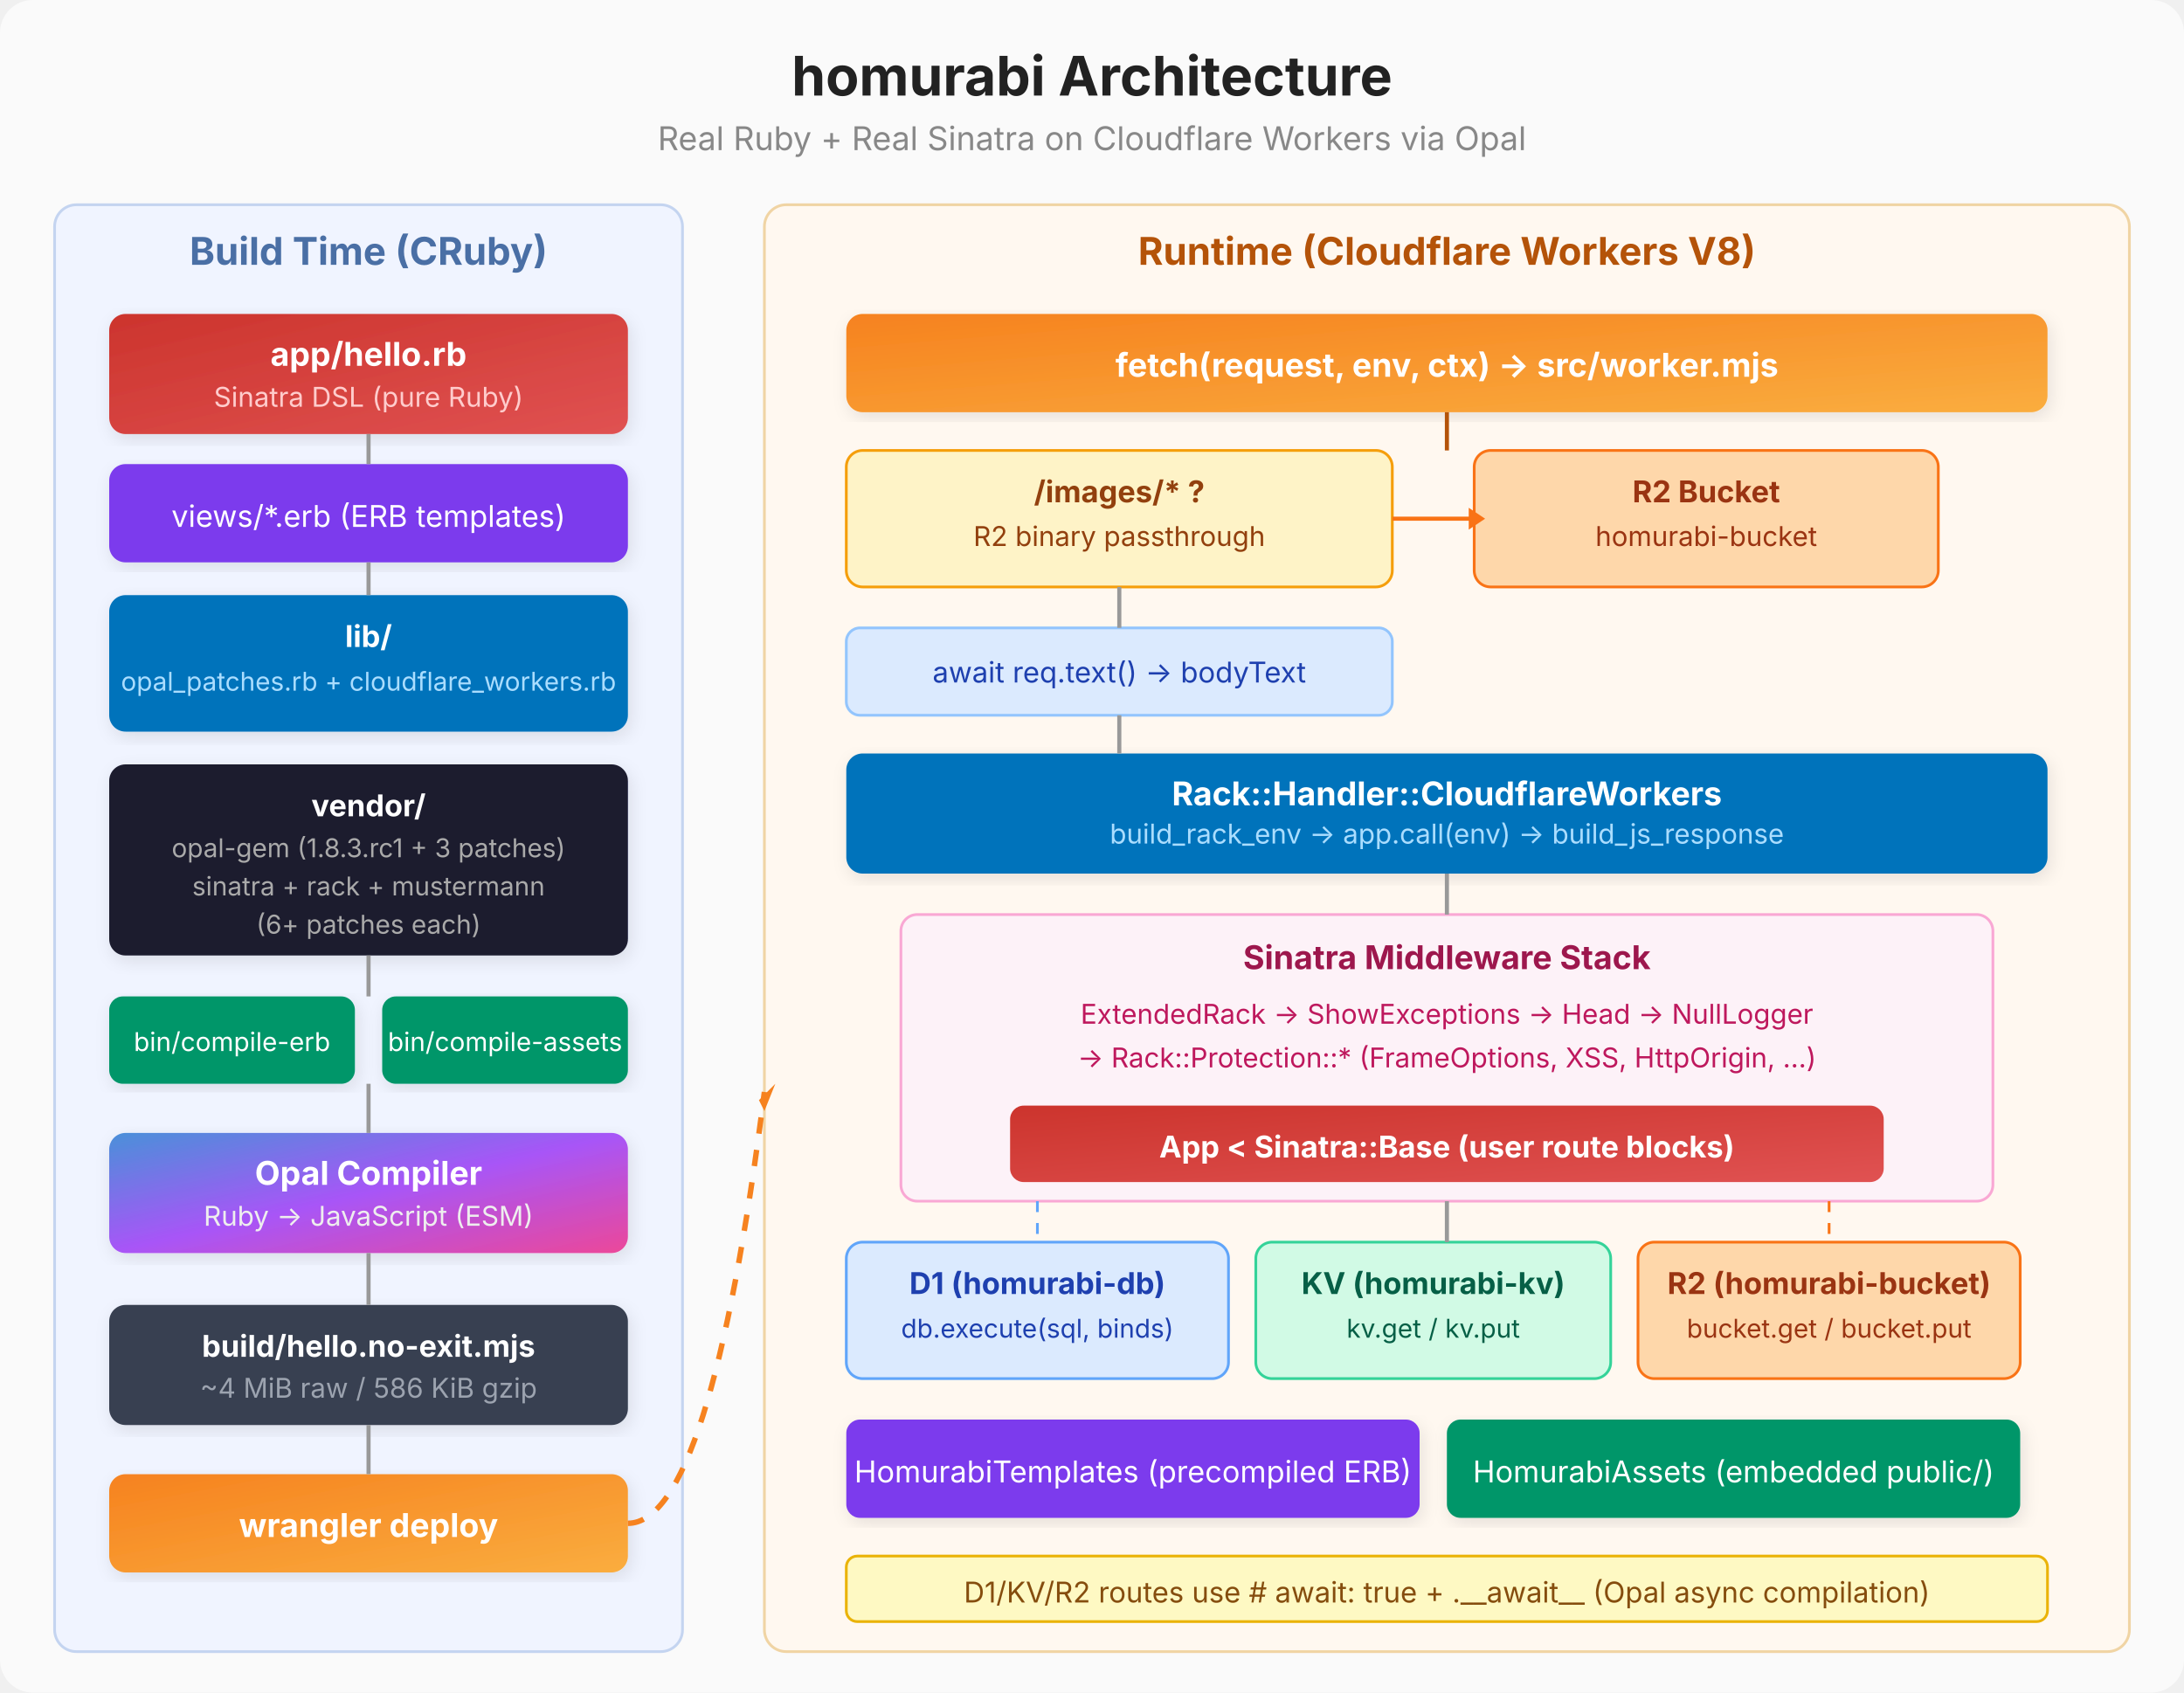
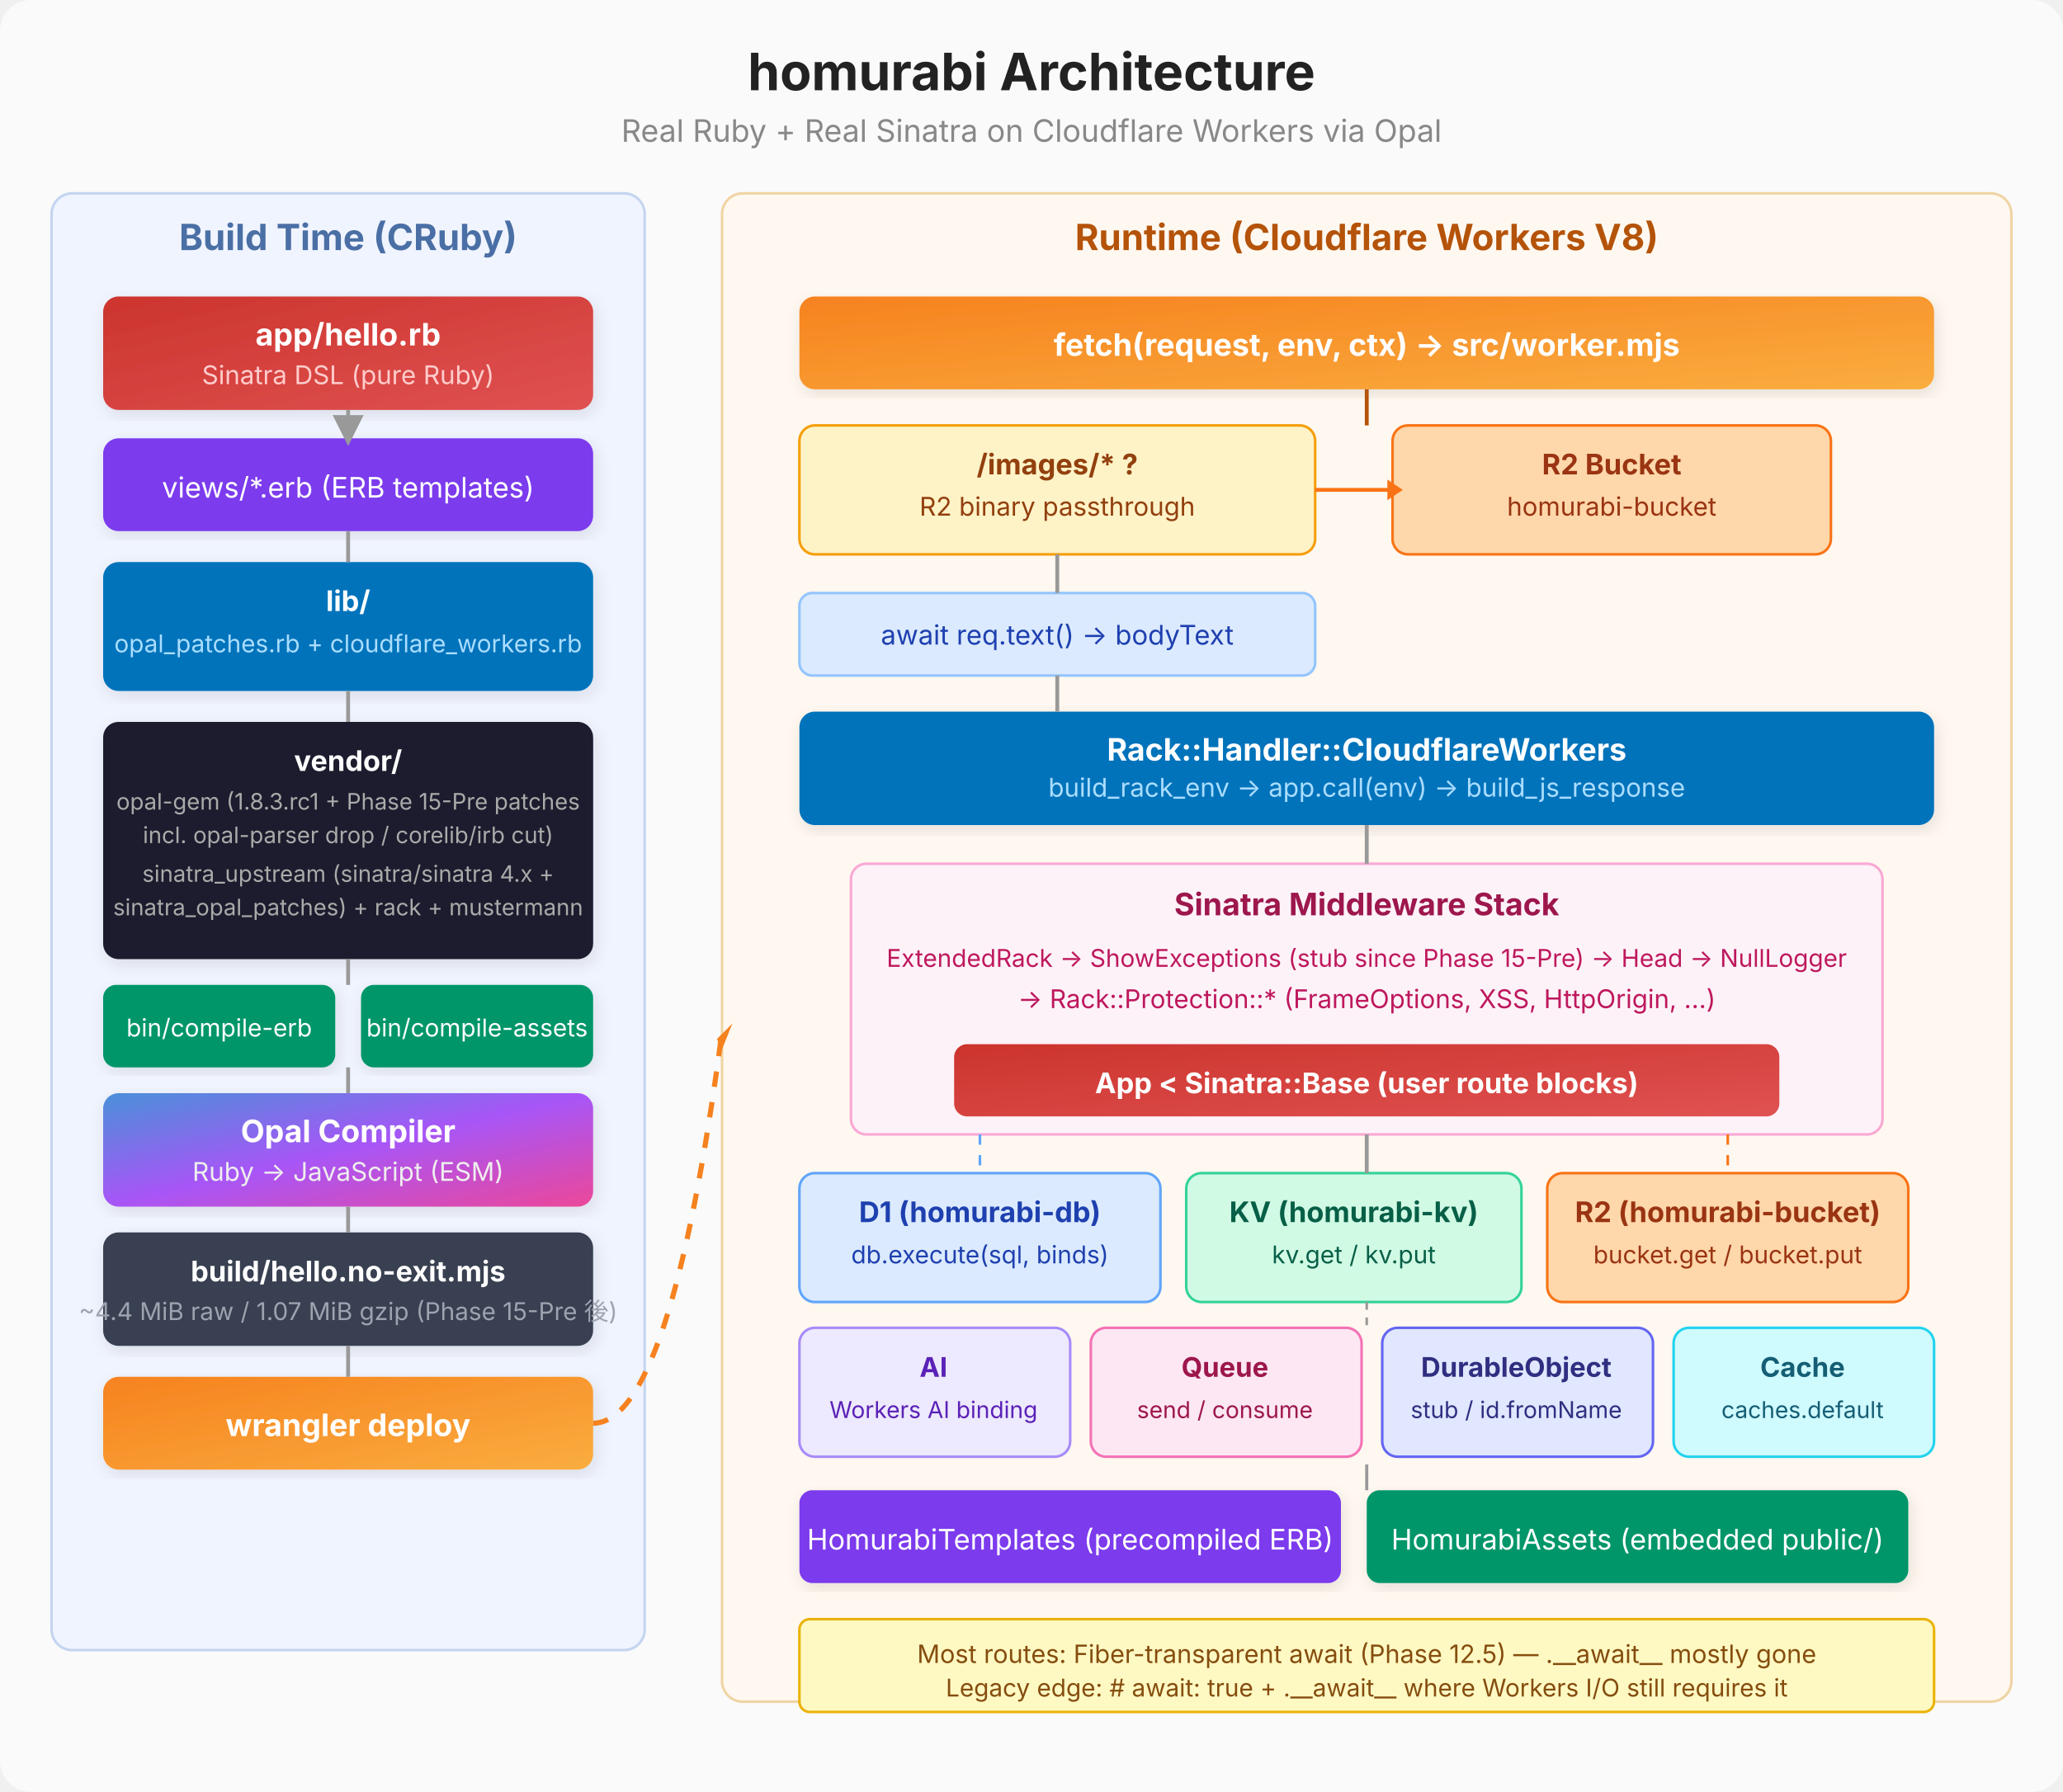
- <svg xmlns="http://www.w3.org/2000/svg" viewBox="0 0 800 620" font-family="-apple-system,BlinkMacSystemFont,sans-serif" font-size="13">
+ <svg xmlns="http://www.w3.org/2000/svg" viewBox="0 0 800 695" font-family="-apple-system,BlinkMacSystemFont,sans-serif" font-size="13">
  <defs>
    <linearGradient id="cfGrad" x1="0" y1="0" x2="1" y2="1">
      <stop offset="0%" stop-color="#f6821f" />
      <stop offset="100%" stop-color="#faad3f" />
    </linearGradient>
    <linearGradient id="rubyGrad" x1="0" y1="0" x2="1" y2="1">
      <stop offset="0%" stop-color="#cc342d" />
      <stop offset="100%" stop-color="#e05252" />
    </linearGradient>
    <linearGradient id="opalGrad" x1="0" y1="0" x2="1" y2="1">
      <stop offset="0%" stop-color="#4a90d9" />
      <stop offset="50%" stop-color="#a855f7" />
      <stop offset="100%" stop-color="#ec4899" />
    </linearGradient>
    <filter id="shadow">
      <feDropShadow dx="1" dy="2" stdDeviation="3" flood-opacity="0.1" />
    </filter>
+     <marker id="arr" markerWidth="8" markerHeight="8" refX="6" refY="4" orient="auto">
+       <polygon points="0 0, 8 4, 0 8" fill="#999" />
+     </marker>
  </defs>
-   <rect width="800" height="620" fill="#fafafa" rx="12" />
+   <rect width="800" height="695" fill="#fafafa" rx="12" />
  <text x="400" y="35" text-anchor="middle" font-size="20" font-weight="bold" fill="#222">homurabi Architecture</text>
  <text x="400" y="55" text-anchor="middle" font-size="12" fill="#888">Real Ruby + Real Sinatra on Cloudflare Workers via Opal</text>
-   <rect x="20" y="75" width="230" height="530" rx="8" fill="#f0f4ff" stroke="#c4d4f0" stroke-width="1" />
+   <rect x="20" y="75" width="230" height="565" rx="8" fill="#f0f4ff" stroke="#c4d4f0" stroke-width="1" />
  <text x="135" y="97" text-anchor="middle" font-size="14" font-weight="bold" fill="#4a6fa5">Build Time (CRuby)</text>
  <rect x="40" y="115" width="190" height="44" rx="6" fill="url(#rubyGrad)" filter="url(#shadow)" />
  <text x="135" y="134" text-anchor="middle" fill="#fff" font-weight="bold" font-size="12">app/hello.rb</text>
  <text x="135" y="149" text-anchor="middle" fill="#fcc" font-size="10">Sinatra DSL (pure Ruby)</text>
  <rect x="40" y="170" width="190" height="36" rx="6" fill="#7c3aed" filter="url(#shadow)" />
  <text x="135" y="193" text-anchor="middle" fill="#fff" font-size="11">views/*.erb (ERB templates)</text>
  <rect x="40" y="218" width="190" height="50" rx="6" fill="#0073bb" filter="url(#shadow)" />
  <text x="135" y="237" text-anchor="middle" fill="#fff" font-weight="bold" font-size="11">lib/</text>
  <text x="135" y="253" text-anchor="middle" fill="#adf" font-size="9.5">opal_patches.rb + cloudflare_workers.rb</text>
-   <rect x="40" y="280" width="190" height="70" rx="6" fill="#1a1a2e" filter="url(#shadow)" />
+   <rect x="40" y="280" width="190" height="92" rx="6" fill="#1a1a2e" filter="url(#shadow)" />
  <text x="135" y="299" text-anchor="middle" fill="#fff" font-weight="bold" font-size="11">vendor/</text>
-   <text x="135" y="314" text-anchor="middle" fill="#aaa" font-size="9.5">opal-gem (1.8.3.rc1 + 3 patches)</text>
-   <text x="135" y="328" text-anchor="middle" fill="#aaa" font-size="9.5">sinatra + rack + mustermann</text>
-   <text x="135" y="342" text-anchor="middle" fill="#aaa" font-size="9.5">(6+ patches each)</text>
-   <rect x="40" y="365" width="90" height="32" rx="5" fill="#059669" filter="url(#shadow)" />
-   <text x="85" y="385" text-anchor="middle" fill="#fff" font-size="9.5">bin/compile-erb</text>
-   <rect x="140" y="365" width="90" height="32" rx="5" fill="#059669" filter="url(#shadow)" />
-   <text x="185" y="385" text-anchor="middle" fill="#fff" font-size="9.5">bin/compile-assets</text>
-   <rect x="40" y="415" width="190" height="44" rx="6" fill="url(#opalGrad)" filter="url(#shadow)" />
-   <text x="135" y="434" text-anchor="middle" fill="#fff" font-weight="bold" font-size="12">Opal Compiler</text>
-   <text x="135" y="449" text-anchor="middle" fill="#eee" font-size="10">Ruby → JavaScript (ESM)</text>
+   <text x="135" y="314" text-anchor="middle" fill="#aaa" font-size="8.8">opal-gem (1.8.3.rc1 + Phase 15-Pre patches</text>
+   <text x="135" y="327" text-anchor="middle" fill="#aaa" font-size="8.8">incl. opal-parser drop / corelib/irb cut)</text>
+   <text x="135" y="342" text-anchor="middle" fill="#aaa" font-size="8.8">sinatra_upstream (sinatra/sinatra 4.x +</text>
+   <text x="135" y="355" text-anchor="middle" fill="#aaa" font-size="8.8">sinatra_opal_patches) + rack + mustermann</text>
+   <rect x="40" y="382" width="90" height="32" rx="5" fill="#059669" filter="url(#shadow)" />
+   <text x="85" y="402" text-anchor="middle" fill="#fff" font-size="9.5">bin/compile-erb</text>
+   <rect x="140" y="382" width="90" height="32" rx="5" fill="#059669" filter="url(#shadow)" />
+   <text x="185" y="402" text-anchor="middle" fill="#fff" font-size="9.5">bin/compile-assets</text>
+   <rect x="40" y="424" width="190" height="44" rx="6" fill="url(#opalGrad)" filter="url(#shadow)" />
+   <text x="135" y="443" text-anchor="middle" fill="#fff" font-weight="bold" font-size="12">Opal Compiler</text>
+   <text x="135" y="458" text-anchor="middle" fill="#eee" font-size="10">Ruby → JavaScript (ESM)</text>
  <rect x="40" y="478" width="190" height="44" rx="6" fill="#374151" filter="url(#shadow)" />
  <text x="135" y="497" text-anchor="middle" fill="#fff" font-weight="bold" font-size="11">build/hello.no-exit.mjs</text>
-   <text x="135" y="512" text-anchor="middle" fill="#9ca3af" font-size="10">~4 MiB raw / 586 KiB gzip</text>
-   <rect x="40" y="540" width="190" height="36" rx="6" fill="url(#cfGrad)" filter="url(#shadow)" />
-   <text x="135" y="563" text-anchor="middle" fill="#fff" font-weight="bold" font-size="12">wrangler deploy</text>
+   <text x="135" y="512" text-anchor="middle" fill="#9ca3af" font-size="9.5">~4.4 MiB raw / 1.07 MiB gzip (Phase 15-Pre 後)</text>
+   <rect x="40" y="534" width="190" height="36" rx="6" fill="url(#cfGrad)" filter="url(#shadow)" />
+   <text x="135" y="557" text-anchor="middle" fill="#fff" font-weight="bold" font-size="12">wrangler deploy</text>
  <line x1="135" y1="159" x2="135" y2="170" stroke="#999" stroke-width="1.5" marker-end="url(#arr)" />
  <line x1="135" y1="206" x2="135" y2="218" stroke="#999" stroke-width="1.5" />
-   <line x1="135" y1="350" x2="135" y2="365" stroke="#999" stroke-width="1.5" />
-   <line x1="135" y1="397" x2="135" y2="415" stroke="#999" stroke-width="1.5" />
-   <line x1="135" y1="459" x2="135" y2="478" stroke="#999" stroke-width="1.5" />
-   <line x1="135" y1="522" x2="135" y2="540" stroke="#999" stroke-width="1.5" />
-   <rect x="280" y="75" width="500" height="530" rx="8" fill="#fff8f0" stroke="#f0d4a4" stroke-width="1" />
+   <line x1="135" y1="268" x2="135" y2="280" stroke="#999" stroke-width="1.5" />
+   <line x1="135" y1="372" x2="135" y2="382" stroke="#999" stroke-width="1.5" />
+   <line x1="135" y1="414" x2="135" y2="424" stroke="#999" stroke-width="1.5" />
+   <line x1="135" y1="468" x2="135" y2="478" stroke="#999" stroke-width="1.5" />
+   <line x1="135" y1="522" x2="135" y2="534" stroke="#999" stroke-width="1.5" />
+   <rect x="280" y="75" width="500" height="585" rx="8" fill="#fff8f0" stroke="#f0d4a4" stroke-width="1" />
  <text x="530" y="97" text-anchor="middle" font-size="14" font-weight="bold" fill="#b45309">Runtime (Cloudflare Workers V8)</text>
  <rect x="310" y="115" width="440" height="36" rx="6" fill="url(#cfGrad)" filter="url(#shadow)" />
  <text x="530" y="138" text-anchor="middle" fill="#fff" font-weight="bold" font-size="12">fetch(request, env, ctx)  →  src/worker.mjs</text>
  <rect x="310" y="165" width="200" height="50" rx="6" fill="#fef3c7" stroke="#f59e0b" stroke-width="1" />
  <text x="410" y="184" text-anchor="middle" fill="#92400e" font-weight="bold" font-size="11">/images/* ?</text>
  <text x="410" y="200" text-anchor="middle" fill="#92400e" font-size="10">R2 binary passthrough</text>
  <rect x="540" y="165" width="170" height="50" rx="6" fill="#fed7aa" stroke="#f97316" stroke-width="1" />
  <text x="625" y="184" text-anchor="middle" fill="#9a3412" font-weight="bold" font-size="11">R2 Bucket</text>
  <text x="625" y="200" text-anchor="middle" fill="#9a3412" font-size="10">homurabi-bucket</text>
  <line x1="510" y1="190" x2="540" y2="190" stroke="#f97316" stroke-width="1.5" />
  <polygon points="538,186 544,190 538,194" fill="#f97316" />
  <rect x="310" y="230" width="200" height="32" rx="5" fill="#dbeafe" stroke="#93c5fd" />
  <text x="410" y="250" text-anchor="middle" fill="#1e40af" font-size="10.5">await req.text() → bodyText</text>
  <rect x="310" y="276" width="440" height="44" rx="6" fill="#0073bb" filter="url(#shadow)" />
  <text x="530" y="295" text-anchor="middle" fill="#fff" font-weight="bold" font-size="12">Rack::Handler::CloudflareWorkers</text>
  <text x="530" y="309" text-anchor="middle" fill="#adf" font-size="10">build_rack_env → app.call(env) → build_js_response</text>
  <rect x="330" y="335" width="400" height="105" rx="6" fill="#fdf2f8" stroke="#f9a8d4" stroke-width="1" />
  <text x="530" y="355" text-anchor="middle" fill="#9d174d" font-weight="bold" font-size="12">Sinatra Middleware Stack</text>
-   <text x="530" y="375" text-anchor="middle" fill="#be185d" font-size="10">ExtendedRack → ShowExceptions → Head → NullLogger</text>
+   <text x="530" y="375" text-anchor="middle" fill="#be185d" font-size="9.5">ExtendedRack → ShowExceptions (stub since Phase 15-Pre) → Head → NullLogger</text>
  <text x="530" y="391" text-anchor="middle" fill="#be185d" font-size="10">→ Rack::Protection::* (FrameOptions, XSS, HttpOrigin, ...)</text>
  <rect x="370" y="405" width="320" height="28" rx="5" fill="url(#rubyGrad)" />
  <text x="530" y="424" text-anchor="middle" fill="#fff" font-weight="bold" font-size="11">App &lt; Sinatra::Base  (user route blocks)</text>
  <rect x="310" y="455" width="140" height="50" rx="6" fill="#dbeafe" stroke="#60a5fa" stroke-width="1" />
  <text x="380" y="474" text-anchor="middle" fill="#1e40af" font-weight="bold" font-size="11">D1 (homurabi-db)</text>
  <text x="380" y="490" text-anchor="middle" fill="#1e40af" font-size="9.5">db.execute(sql, binds)</text>
  <rect x="460" y="455" width="130" height="50" rx="6" fill="#d1fae5" stroke="#34d399" stroke-width="1" />
  <text x="525" y="474" text-anchor="middle" fill="#065f46" font-weight="bold" font-size="11">KV (homurabi-kv)</text>
  <text x="525" y="490" text-anchor="middle" fill="#065f46" font-size="9.5">kv.get / kv.put</text>
  <rect x="600" y="455" width="140" height="50" rx="6" fill="#fed7aa" stroke="#f97316" stroke-width="1" />
  <text x="670" y="474" text-anchor="middle" fill="#9a3412" font-weight="bold" font-size="11">R2 (homurabi-bucket)</text>
  <text x="670" y="490" text-anchor="middle" fill="#9a3412" font-size="9.5">bucket.get / bucket.put</text>
-   <rect x="310" y="520" width="210" height="36" rx="5" fill="#7c3aed" filter="url(#shadow)" />
-   <text x="415" y="543" text-anchor="middle" fill="#fff" font-size="11">HomurabiTemplates (precompiled ERB)</text>
-   <rect x="530" y="520" width="210" height="36" rx="5" fill="#059669" filter="url(#shadow)" />
-   <text x="635" y="543" text-anchor="middle" fill="#fff" font-size="11">HomurabiAssets (embedded public/)</text>
-   <rect x="310" y="570" width="440" height="24" rx="4" fill="#fef9c3" stroke="#eab308" />
-   <text x="530" y="587" text-anchor="middle" fill="#854d0e" font-size="10.5">D1/KV/R2 routes use # await: true + .__await__ (Opal async compilation)</text>
+   <rect x="310" y="515" width="105" height="50" rx="6" fill="#ede9fe" stroke="#a78bfa" stroke-width="1" />
+   <text x="362" y="534" text-anchor="middle" fill="#5b21b6" font-weight="bold" font-size="10.5">AI</text>
+   <text x="362" y="550" text-anchor="middle" fill="#5b21b6" font-size="9">Workers AI binding</text>
+   <rect x="423" y="515" width="105" height="50" rx="6" fill="#fce7f3" stroke="#f472b6" stroke-width="1" />
+   <text x="475" y="534" text-anchor="middle" fill="#9d174d" font-weight="bold" font-size="10.5">Queue</text>
+   <text x="475" y="550" text-anchor="middle" fill="#9d174d" font-size="9">send / consume</text>
+   <rect x="536" y="515" width="105" height="50" rx="6" fill="#e0e7ff" stroke="#6366f1" stroke-width="1" />
+   <text x="588" y="534" text-anchor="middle" fill="#312e81" font-weight="bold" font-size="10.5">DurableObject</text>
+   <text x="588" y="550" text-anchor="middle" fill="#312e81" font-size="9">stub / id.fromName</text>
+   <rect x="649" y="515" width="101" height="50" rx="6" fill="#cffafe" stroke="#22d3ee" stroke-width="1" />
+   <text x="699" y="534" text-anchor="middle" fill="#155e75" font-weight="bold" font-size="10.5">Cache</text>
+   <text x="699" y="550" text-anchor="middle" fill="#155e75" font-size="9">caches.default</text>
+   <rect x="310" y="578" width="210" height="36" rx="5" fill="#7c3aed" filter="url(#shadow)" />
+   <text x="415" y="601" text-anchor="middle" fill="#fff" font-size="11">HomurabiTemplates (precompiled ERB)</text>
+   <rect x="530" y="578" width="210" height="36" rx="5" fill="#059669" filter="url(#shadow)" />
+   <text x="635" y="601" text-anchor="middle" fill="#fff" font-size="11">HomurabiAssets (embedded public/)</text>
+   <rect x="310" y="628" width="440" height="36" rx="4" fill="#fef9c3" stroke="#eab308" />
+   <text x="530" y="645" text-anchor="middle" fill="#854d0e" font-size="9.8">Most routes: Fiber-transparent await (Phase 12.5) — .__await__ mostly gone</text>
+   <text x="530" y="658" text-anchor="middle" fill="#854d0e" font-size="9.5">Legacy edge: # await: true + .__await__ where Workers I/O still requires it</text>
  <line x1="530" y1="151" x2="530" y2="165" stroke="#b45309" stroke-width="1.5" />
  <line x1="410" y1="215" x2="410" y2="230" stroke="#999" stroke-width="1.5" />
  <line x1="410" y1="262" x2="410" y2="276" stroke="#999" stroke-width="1.5" />
  <line x1="530" y1="320" x2="530" y2="335" stroke="#999" stroke-width="1.5" />
  <line x1="530" y1="440" x2="530" y2="455" stroke="#999" stroke-width="1.5" />
+   <line x1="530" y1="505" x2="530" y2="515" stroke="#999" stroke-width="1" stroke-dasharray="3" />
  <line x1="380" y1="440" x2="380" y2="455" stroke="#60a5fa" stroke-width="1" stroke-dasharray="4" />
  <line x1="670" y1="440" x2="670" y2="455" stroke="#f97316" stroke-width="1" stroke-dasharray="4" />
-   <path d="M230,558 Q260,558 280,400" stroke="#f6821f" stroke-width="2" fill="none" stroke-dasharray="6" />
+   <line x1="530" y1="568" x2="530" y2="578" stroke="#999" stroke-width="1.2" />
+   <path d="M230,552 Q260,552 280,400" stroke="#f6821f" stroke-width="2" fill="none" stroke-dasharray="6" />
  <polygon points="278,403 284,397 280,407" fill="#f6821f" />
</svg>
